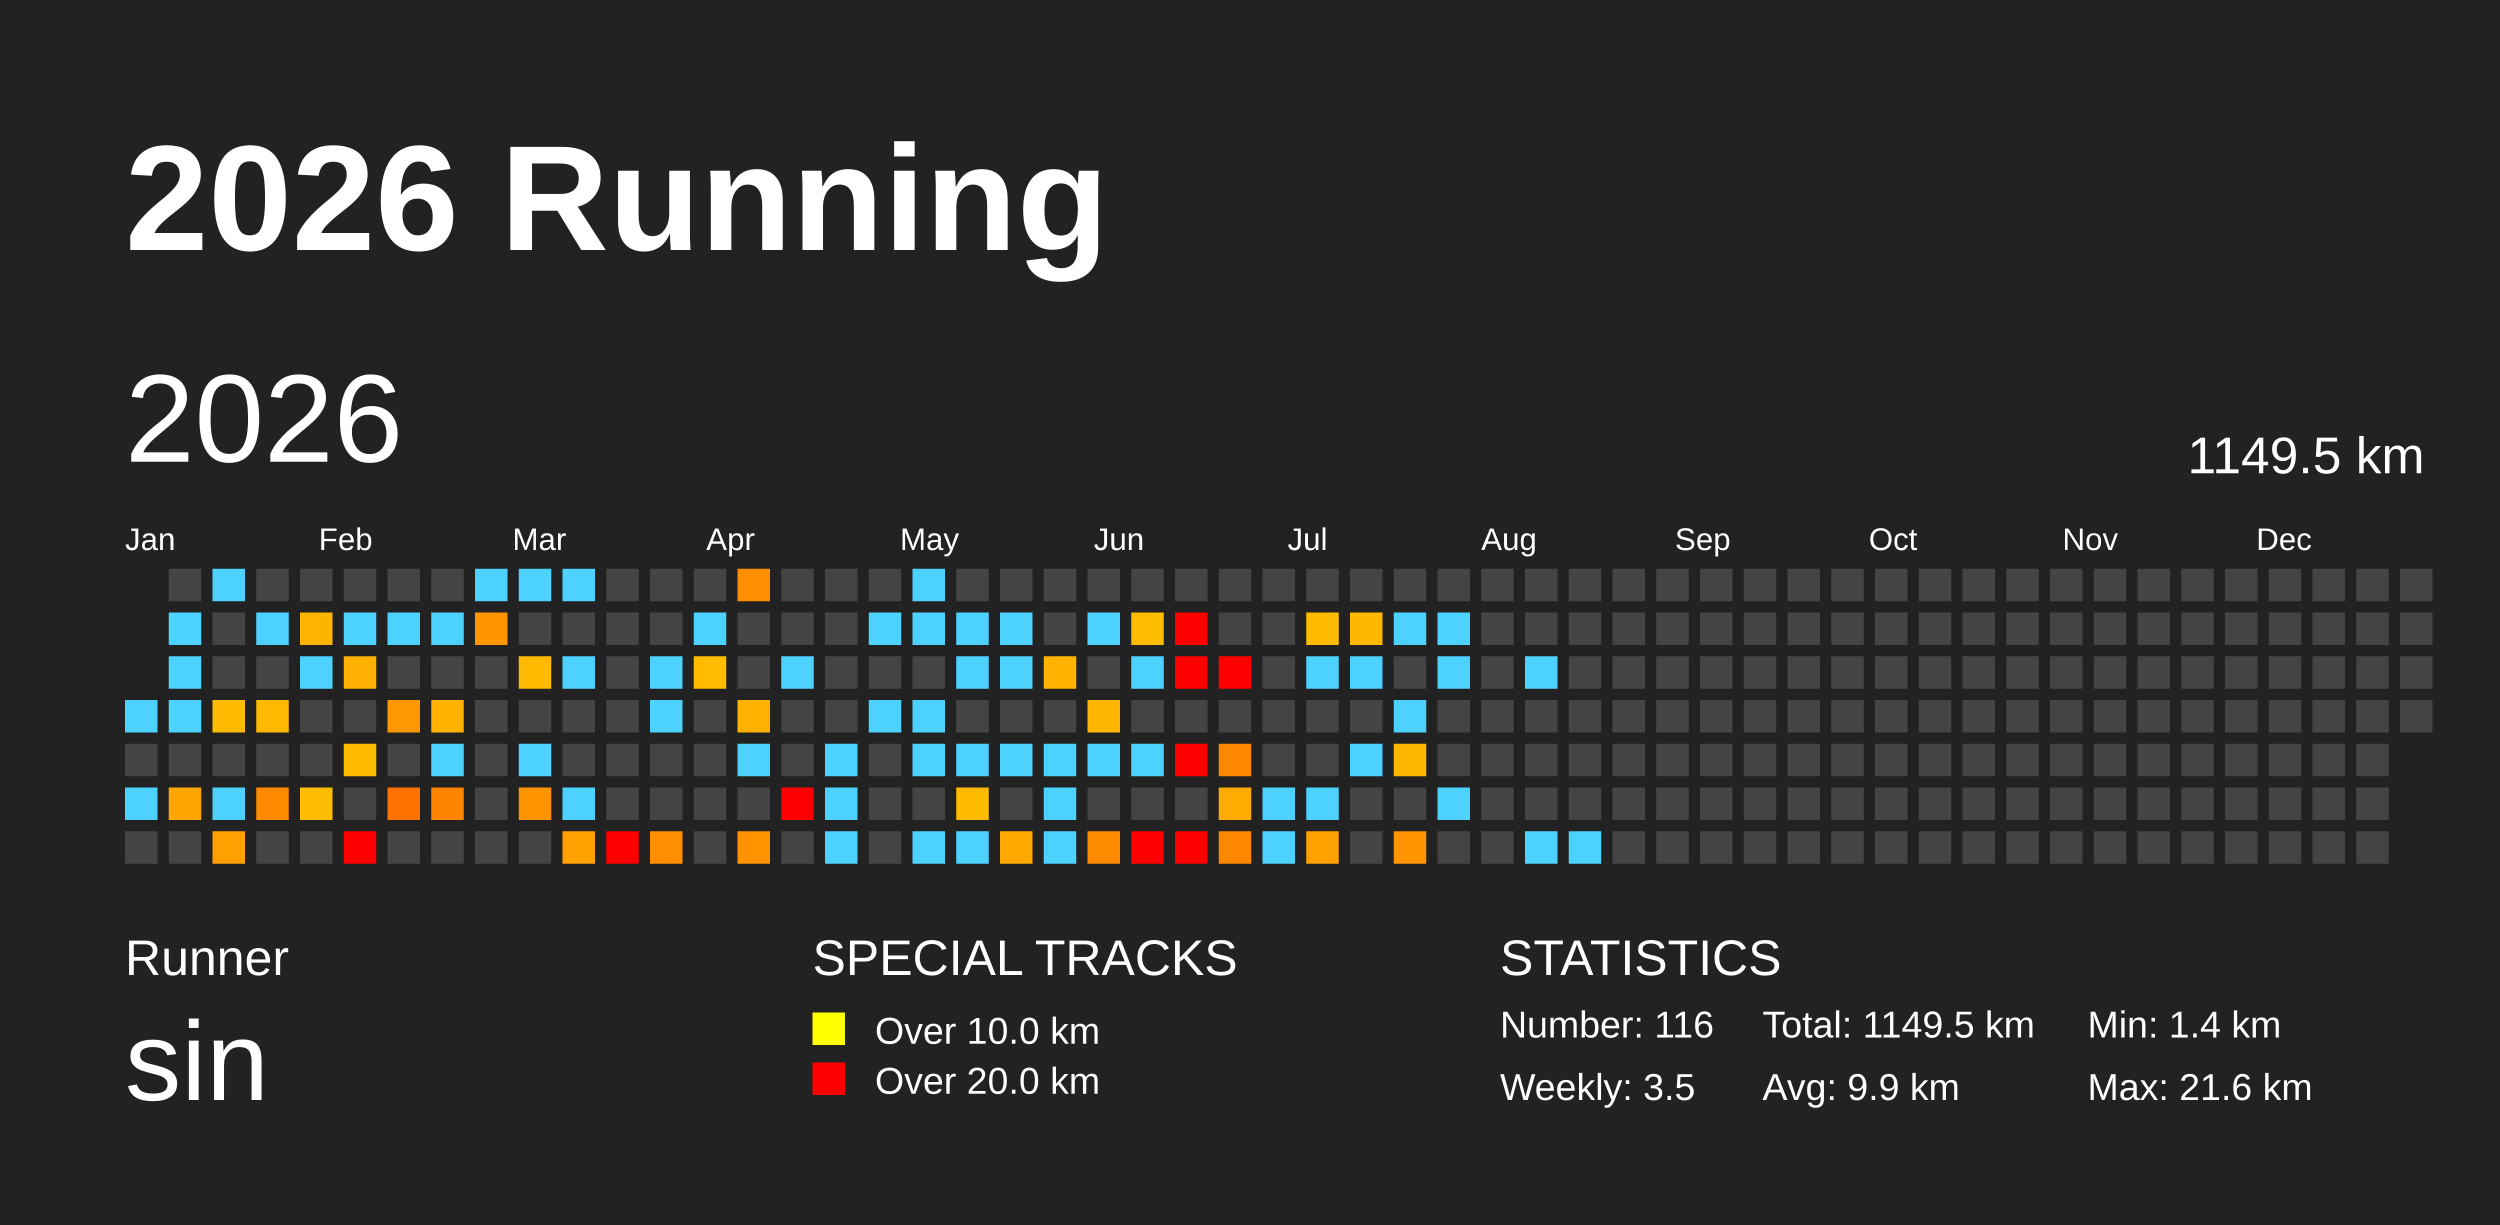
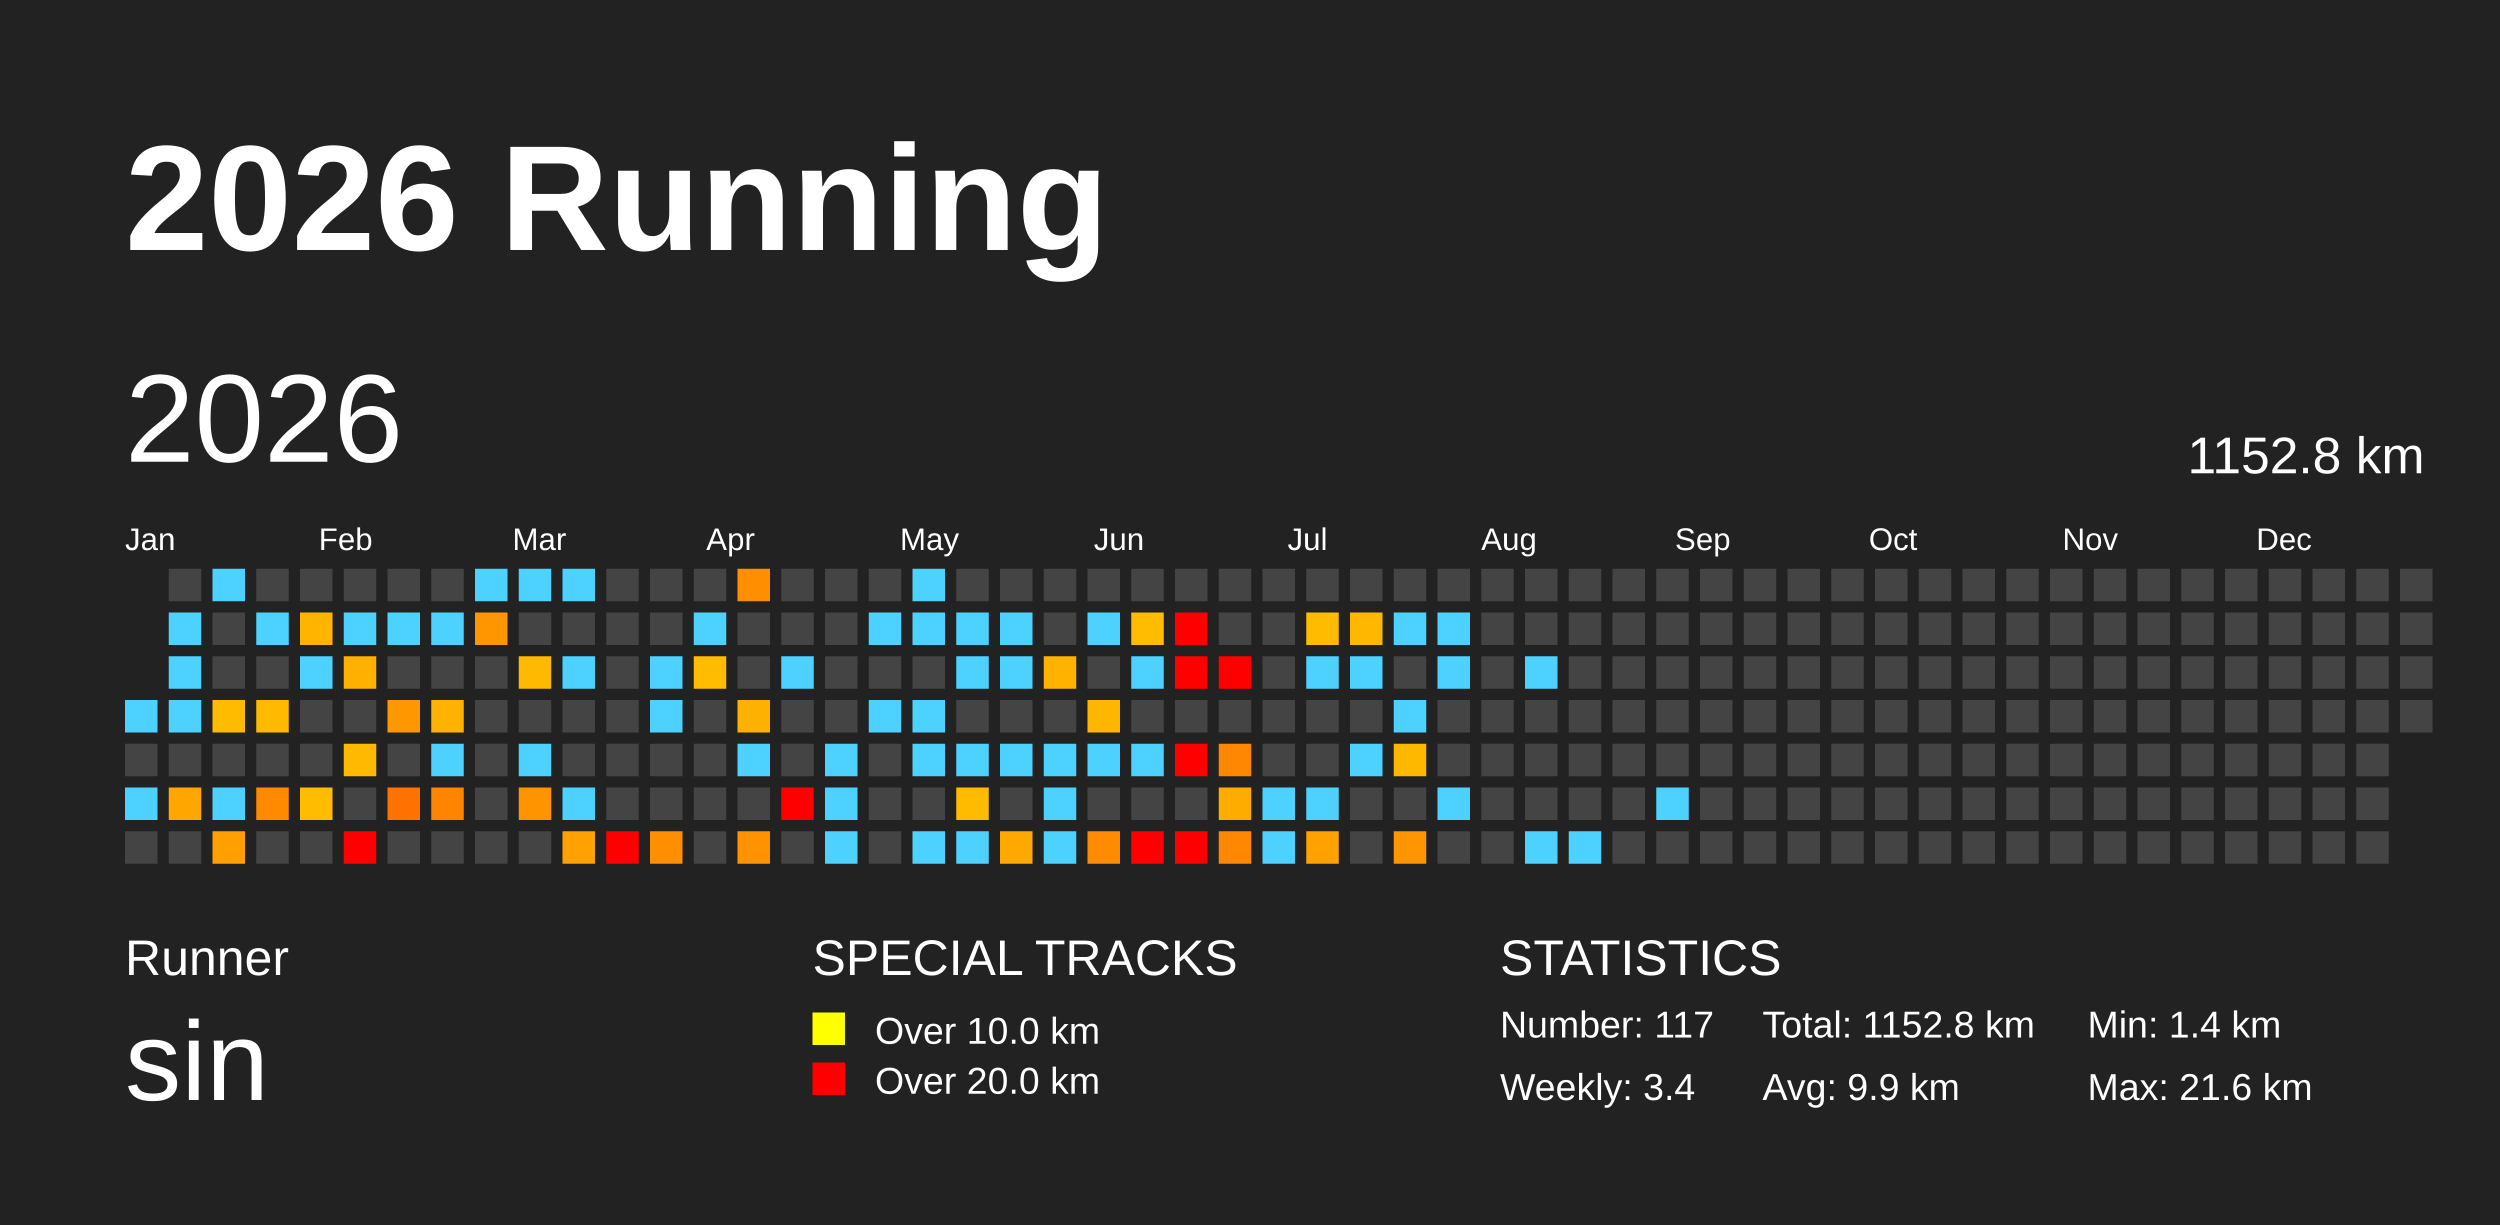
<svg xmlns="http://www.w3.org/2000/svg" baseProfile="full" height="98mm" version="1.1" viewBox="0,0,200,98" width="200mm">
  <defs />
  <rect fill="#222222" height="98" width="200" x="0" y="0" />
  <text fill="#FFFFFF" style="font-size:12px; font-family:Arial; font-weight:bold;" x="10" y="20">2026 Running</text>
  <text fill="#FFFFFF" style="font-size:4px; font-family:Arial" x="10" y="78">Runner</text>
  <text fill="#FFFFFF" style="font-size:9px; font-family:Arial" x="10" y="88">sin</text>
  <text fill="#FFFFFF" style="font-size:4px; font-family:Arial" x="65" y="78">SPECIAL TRACKS</text>
  <rect fill="yellow" height="2.6" width="2.6" x="65" y="81" />
  <text fill="#FFFFFF" style="font-size:3px; font-family:Arial" x="70" y="83.5">Over 10.0 km</text>
  <rect fill="red" height="2.6" width="2.6" x="65" y="85" />
  <text fill="#FFFFFF" style="font-size:3px; font-family:Arial" x="70" y="87.5">Over 20.0 km</text>
  <text fill="#FFFFFF" style="font-size:4px; font-family:Arial" x="120" y="78">STATISTICS</text>
-   <text fill="#FFFFFF" style="font-size:3px; font-family:Arial" x="120" y="83">Number: 116</text>
-   <text fill="#FFFFFF" style="font-size:3px; font-family:Arial" x="120" y="88">Weekly: 3.5</text>
-   <text fill="#FFFFFF" style="font-size:3px; font-family:Arial" x="141" y="83">Total: 1149.5 km</text>
+   <text fill="#FFFFFF" style="font-size:3px; font-family:Arial" x="120" y="83">Number: 117</text>
+   <text fill="#FFFFFF" style="font-size:3px; font-family:Arial" x="120" y="88">Weekly: 3.4</text>
+   <text fill="#FFFFFF" style="font-size:3px; font-family:Arial" x="141" y="83">Total: 1152.8 km</text>
  <text fill="#FFFFFF" style="font-size:3px; font-family:Arial" x="141" y="88">Avg: 9.9 km</text>
  <text fill="#FFFFFF" style="font-size:3px; font-family:Arial" x="167" y="83">Min: 1.4 km</text>
  <text fill="#FFFFFF" style="font-size:3px; font-family:Arial" x="167" y="88">Max: 21.6 km</text>
  <text dominant-baseline="hanging" fill="#FFFFFF" style="font-size:10.0px; font-family:Arial;" x="10" y="30">2026</text>
-   <text dominant-baseline="hanging" fill="#FFFFFF" style="font-size:4.125px; font-family:Arial;" x="175" y="35">1149.5 km</text>
+   <text dominant-baseline="hanging" fill="#FFFFFF" style="font-size:4.125px; font-family:Arial;" x="175" y="35">1152.8 km</text>
  <text fill="#FFFFFF" style="font-size:2.5px; font-family:Arial" x="10.0" y="44">Jan</text>
  <text fill="#FFFFFF" style="font-size:2.5px; font-family:Arial" x="25.5" y="44">Feb</text>
  <text fill="#FFFFFF" style="font-size:2.5px; font-family:Arial" x="41.0" y="44">Mar</text>
  <text fill="#FFFFFF" style="font-size:2.5px; font-family:Arial" x="56.5" y="44">Apr</text>
  <text fill="#FFFFFF" style="font-size:2.5px; font-family:Arial" x="72.0" y="44">May</text>
  <text fill="#FFFFFF" style="font-size:2.5px; font-family:Arial" x="87.5" y="44">Jun</text>
  <text fill="#FFFFFF" style="font-size:2.5px; font-family:Arial" x="103.0" y="44">Jul</text>
  <text fill="#FFFFFF" style="font-size:2.5px; font-family:Arial" x="118.5" y="44">Aug</text>
  <text fill="#FFFFFF" style="font-size:2.5px; font-family:Arial" x="134.0" y="44">Sep</text>
  <text fill="#FFFFFF" style="font-size:2.5px; font-family:Arial" x="149.5" y="44">Oct</text>
  <text fill="#FFFFFF" style="font-size:2.5px; font-family:Arial" x="165.0" y="44">Nov</text>
  <text fill="#FFFFFF" style="font-size:2.5px; font-family:Arial" x="180.5" y="44">Dec</text>
  <rect fill="#4dd2ff" height="2.6" width="2.6" x="10.0" y="56.0" />
  <rect fill="#444444" height="2.6" width="2.6" x="10.0" y="59.5" />
  <rect fill="#4dd2ff" height="2.6" width="2.6" x="10.0" y="63.0" />
  <rect fill="#444444" height="2.6" width="2.6" x="10.0" y="66.5" />
  <rect fill="#444444" height="2.6" width="2.6" x="13.5" y="45.5" />
  <rect fill="#4dd2ff" height="2.6" width="2.6" x="13.5" y="49.0" />
  <rect fill="#4dd2ff" height="2.6" width="2.6" x="13.5" y="52.5" />
  <rect fill="#4dd2ff" height="2.6" width="2.6" x="13.5" y="56.0" />
  <rect fill="#444444" height="2.6" width="2.6" x="13.5" y="59.5" />
  <rect fill="#ffa600" height="2.6" width="2.6" x="13.5" y="63.0" />
  <rect fill="#444444" height="2.6" width="2.6" x="13.5" y="66.5" />
  <rect fill="#4dd2ff" height="2.6" width="2.6" x="17.0" y="45.5" />
  <rect fill="#444444" height="2.6" width="2.6" x="17.0" y="49.0" />
  <rect fill="#444444" height="2.6" width="2.6" x="17.0" y="52.5" />
  <rect fill="#ffbb00" height="2.6" width="2.6" x="17.0" y="56.0" />
  <rect fill="#444444" height="2.6" width="2.6" x="17.0" y="59.5" />
  <rect fill="#4dd2ff" height="2.6" width="2.6" x="17.0" y="63.0" />
  <rect fill="#ff9f00" height="2.6" width="2.6" x="17.0" y="66.5" />
  <rect fill="#444444" height="2.6" width="2.6" x="20.5" y="45.5" />
  <rect fill="#4dd2ff" height="2.6" width="2.6" x="20.5" y="49.0" />
  <rect fill="#444444" height="2.6" width="2.6" x="20.5" y="52.5" />
  <rect fill="#ffba00" height="2.6" width="2.6" x="20.5" y="56.0" />
  <rect fill="#444444" height="2.6" width="2.6" x="20.5" y="59.5" />
  <rect fill="#ff8a00" height="2.6" width="2.6" x="20.5" y="63.0" />
  <rect fill="#444444" height="2.6" width="2.6" x="20.5" y="66.5" />
  <rect fill="#444444" height="2.6" width="2.6" x="24.0" y="45.5" />
  <rect fill="#ffb500" height="2.6" width="2.6" x="24.0" y="49.0" />
  <rect fill="#4dd2ff" height="2.6" width="2.6" x="24.0" y="52.5" />
  <rect fill="#444444" height="2.6" width="2.6" x="24.0" y="56.0" />
  <rect fill="#444444" height="2.6" width="2.6" x="24.0" y="59.5" />
  <rect fill="#ffbc00" height="2.6" width="2.6" x="24.0" y="63.0" />
  <rect fill="#444444" height="2.6" width="2.6" x="24.0" y="66.5" />
  <rect fill="#444444" height="2.6" width="2.6" x="27.5" y="45.5" />
  <rect fill="#4dd2ff" height="2.6" width="2.6" x="27.5" y="49.0" />
  <rect fill="#ffb000" height="2.6" width="2.6" x="27.5" y="52.5" />
  <rect fill="#444444" height="2.6" width="2.6" x="27.5" y="56.0" />
  <rect fill="#ffba00" height="2.6" width="2.6" x="27.5" y="59.5" />
  <rect fill="#444444" height="2.6" width="2.6" x="27.5" y="63.0" />
  <rect fill="red" height="2.6" width="2.6" x="27.5" y="66.5" />
  <rect fill="#444444" height="2.6" width="2.6" x="31.0" y="45.5" />
  <rect fill="#4dd2ff" height="2.6" width="2.6" x="31.0" y="49.0" />
  <rect fill="#444444" height="2.6" width="2.6" x="31.0" y="52.5" />
  <rect fill="#ff9800" height="2.6" width="2.6" x="31.0" y="56.0" />
  <rect fill="#444444" height="2.6" width="2.6" x="31.0" y="59.5" />
  <rect fill="#ff7200" height="2.6" width="2.6" x="31.0" y="63.0" />
  <rect fill="#444444" height="2.6" width="2.6" x="31.0" y="66.5" />
  <rect fill="#444444" height="2.6" width="2.6" x="34.5" y="45.5" />
  <rect fill="#4dd2ff" height="2.6" width="2.6" x="34.5" y="49.0" />
  <rect fill="#444444" height="2.6" width="2.6" x="34.5" y="52.5" />
  <rect fill="#ffb200" height="2.6" width="2.6" x="34.5" y="56.0" />
  <rect fill="#4dd2ff" height="2.6" width="2.6" x="34.5" y="59.5" />
  <rect fill="#ff8400" height="2.6" width="2.6" x="34.5" y="63.0" />
  <rect fill="#444444" height="2.6" width="2.6" x="34.5" y="66.5" />
  <rect fill="#4dd2ff" height="2.6" width="2.6" x="38.0" y="45.5" />
  <rect fill="#ff9600" height="2.6" width="2.6" x="38.0" y="49.0" />
  <rect fill="#444444" height="2.6" width="2.6" x="38.0" y="52.5" />
  <rect fill="#444444" height="2.6" width="2.6" x="38.0" y="56.0" />
  <rect fill="#444444" height="2.6" width="2.6" x="38.0" y="59.5" />
  <rect fill="#444444" height="2.6" width="2.6" x="38.0" y="63.0" />
  <rect fill="#444444" height="2.6" width="2.6" x="38.0" y="66.5" />
  <rect fill="#4dd2ff" height="2.6" width="2.6" x="41.5" y="45.5" />
  <rect fill="#444444" height="2.6" width="2.6" x="41.5" y="49.0" />
  <rect fill="#ffb900" height="2.6" width="2.6" x="41.5" y="52.5" />
  <rect fill="#444444" height="2.6" width="2.6" x="41.5" y="56.0" />
  <rect fill="#4dd2ff" height="2.6" width="2.6" x="41.5" y="59.5" />
  <rect fill="#ff9400" height="2.6" width="2.6" x="41.5" y="63.0" />
  <rect fill="#444444" height="2.6" width="2.6" x="41.5" y="66.5" />
  <rect fill="#4dd2ff" height="2.6" width="2.6" x="45.0" y="45.5" />
  <rect fill="#444444" height="2.6" width="2.6" x="45.0" y="49.0" />
  <rect fill="#4dd2ff" height="2.6" width="2.6" x="45.0" y="52.5" />
  <rect fill="#444444" height="2.6" width="2.6" x="45.0" y="56.0" />
  <rect fill="#444444" height="2.6" width="2.6" x="45.0" y="59.5" />
  <rect fill="#4dd2ff" height="2.6" width="2.6" x="45.0" y="63.0" />
  <rect fill="#ffa100" height="2.6" width="2.6" x="45.0" y="66.5" />
  <rect fill="#444444" height="2.6" width="2.6" x="48.5" y="45.5" />
  <rect fill="#444444" height="2.6" width="2.6" x="48.5" y="49.0" />
  <rect fill="#444444" height="2.6" width="2.6" x="48.5" y="52.5" />
  <rect fill="#444444" height="2.6" width="2.6" x="48.5" y="56.0" />
  <rect fill="#444444" height="2.6" width="2.6" x="48.5" y="59.5" />
  <rect fill="#444444" height="2.6" width="2.6" x="48.5" y="63.0" />
  <rect fill="red" height="2.6" width="2.6" x="48.5" y="66.5" />
  <rect fill="#444444" height="2.6" width="2.6" x="52.0" y="45.5" />
  <rect fill="#444444" height="2.6" width="2.6" x="52.0" y="49.0" />
  <rect fill="#4dd2ff" height="2.6" width="2.6" x="52.0" y="52.5" />
  <rect fill="#4dd2ff" height="2.6" width="2.6" x="52.0" y="56.0" />
  <rect fill="#444444" height="2.6" width="2.6" x="52.0" y="59.5" />
  <rect fill="#444444" height="2.6" width="2.6" x="52.0" y="63.0" />
  <rect fill="#ff8e00" height="2.6" width="2.6" x="52.0" y="66.5" />
  <rect fill="#444444" height="2.6" width="2.6" x="55.5" y="45.5" />
  <rect fill="#4dd2ff" height="2.6" width="2.6" x="55.5" y="49.0" />
  <rect fill="#ffbc00" height="2.6" width="2.6" x="55.5" y="52.5" />
  <rect fill="#444444" height="2.6" width="2.6" x="55.5" y="56.0" />
  <rect fill="#444444" height="2.6" width="2.6" x="55.5" y="59.5" />
  <rect fill="#444444" height="2.6" width="2.6" x="55.5" y="63.0" />
  <rect fill="#444444" height="2.6" width="2.6" x="55.5" y="66.5" />
  <rect fill="#ff8e00" height="2.6" width="2.6" x="59.0" y="45.5" />
  <rect fill="#444444" height="2.6" width="2.6" x="59.0" y="49.0" />
  <rect fill="#444444" height="2.6" width="2.6" x="59.0" y="52.5" />
  <rect fill="#ffb100" height="2.6" width="2.6" x="59.0" y="56.0" />
  <rect fill="#4dd2ff" height="2.6" width="2.6" x="59.0" y="59.5" />
  <rect fill="#444444" height="2.6" width="2.6" x="59.0" y="63.0" />
  <rect fill="#ff9200" height="2.6" width="2.6" x="59.0" y="66.5" />
  <rect fill="#444444" height="2.6" width="2.6" x="62.5" y="45.5" />
  <rect fill="#444444" height="2.6" width="2.6" x="62.5" y="49.0" />
  <rect fill="#4dd2ff" height="2.6" width="2.6" x="62.5" y="52.5" />
  <rect fill="#444444" height="2.6" width="2.6" x="62.5" y="56.0" />
  <rect fill="#444444" height="2.6" width="2.6" x="62.5" y="59.5" />
  <rect fill="red" height="2.6" width="2.6" x="62.5" y="63.0" />
  <rect fill="#444444" height="2.6" width="2.6" x="62.5" y="66.5" />
  <rect fill="#444444" height="2.6" width="2.6" x="66.0" y="45.5" />
  <rect fill="#444444" height="2.6" width="2.6" x="66.0" y="49.0" />
  <rect fill="#444444" height="2.6" width="2.6" x="66.0" y="52.5" />
  <rect fill="#444444" height="2.6" width="2.6" x="66.0" y="56.0" />
  <rect fill="#4dd2ff" height="2.6" width="2.6" x="66.0" y="59.5" />
  <rect fill="#4dd2ff" height="2.6" width="2.6" x="66.0" y="63.0" />
  <rect fill="#4dd2ff" height="2.6" width="2.6" x="66.0" y="66.5" />
  <rect fill="#444444" height="2.6" width="2.6" x="69.5" y="45.5" />
  <rect fill="#4dd2ff" height="2.6" width="2.6" x="69.5" y="49.0" />
  <rect fill="#444444" height="2.6" width="2.6" x="69.5" y="52.5" />
  <rect fill="#4dd2ff" height="2.6" width="2.6" x="69.5" y="56.0" />
  <rect fill="#444444" height="2.6" width="2.6" x="69.5" y="59.5" />
  <rect fill="#444444" height="2.6" width="2.6" x="69.5" y="63.0" />
  <rect fill="#444444" height="2.6" width="2.6" x="69.5" y="66.5" />
  <rect fill="#4dd2ff" height="2.6" width="2.6" x="73.0" y="45.5" />
  <rect fill="#4dd2ff" height="2.6" width="2.6" x="73.0" y="49.0" />
  <rect fill="#444444" height="2.6" width="2.6" x="73.0" y="52.5" />
  <rect fill="#4dd2ff" height="2.6" width="2.6" x="73.0" y="56.0" />
  <rect fill="#4dd2ff" height="2.6" width="2.6" x="73.0" y="59.5" />
  <rect fill="#444444" height="2.6" width="2.6" x="73.0" y="63.0" />
  <rect fill="#4dd2ff" height="2.6" width="2.6" x="73.0" y="66.5" />
  <rect fill="#444444" height="2.6" width="2.6" x="76.5" y="45.5" />
  <rect fill="#4dd2ff" height="2.6" width="2.6" x="76.5" y="49.0" />
  <rect fill="#4dd2ff" height="2.6" width="2.6" x="76.5" y="52.5" />
  <rect fill="#444444" height="2.6" width="2.6" x="76.5" y="56.0" />
  <rect fill="#4dd2ff" height="2.6" width="2.6" x="76.5" y="59.5" />
  <rect fill="#ffbb00" height="2.6" width="2.6" x="76.5" y="63.0" />
  <rect fill="#4dd2ff" height="2.6" width="2.6" x="76.5" y="66.5" />
  <rect fill="#444444" height="2.6" width="2.6" x="80.0" y="45.5" />
  <rect fill="#4dd2ff" height="2.6" width="2.6" x="80.0" y="49.0" />
  <rect fill="#4dd2ff" height="2.6" width="2.6" x="80.0" y="52.5" />
  <rect fill="#444444" height="2.6" width="2.6" x="80.0" y="56.0" />
  <rect fill="#4dd2ff" height="2.6" width="2.6" x="80.0" y="59.5" />
  <rect fill="#444444" height="2.6" width="2.6" x="80.0" y="63.0" />
  <rect fill="#ffa900" height="2.6" width="2.6" x="80.0" y="66.5" />
  <rect fill="#444444" height="2.6" width="2.6" x="83.5" y="45.5" />
  <rect fill="#444444" height="2.6" width="2.6" x="83.5" y="49.0" />
  <rect fill="#ffb300" height="2.6" width="2.6" x="83.5" y="52.5" />
  <rect fill="#444444" height="2.6" width="2.6" x="83.5" y="56.0" />
  <rect fill="#4dd2ff" height="2.6" width="2.6" x="83.5" y="59.5" />
  <rect fill="#4dd2ff" height="2.6" width="2.6" x="83.5" y="63.0" />
  <rect fill="#4dd2ff" height="2.6" width="2.6" x="83.5" y="66.5" />
  <rect fill="#444444" height="2.6" width="2.6" x="87.0" y="45.5" />
  <rect fill="#4dd2ff" height="2.6" width="2.6" x="87.0" y="49.0" />
  <rect fill="#444444" height="2.6" width="2.6" x="87.0" y="52.5" />
  <rect fill="#ffb600" height="2.6" width="2.6" x="87.0" y="56.0" />
  <rect fill="#4dd2ff" height="2.6" width="2.6" x="87.0" y="59.5" />
  <rect fill="#444444" height="2.6" width="2.6" x="87.0" y="63.0" />
  <rect fill="#ff8b00" height="2.6" width="2.6" x="87.0" y="66.5" />
  <rect fill="#444444" height="2.6" width="2.6" x="90.5" y="45.5" />
  <rect fill="#ffbc00" height="2.6" width="2.6" x="90.5" y="49.0" />
  <rect fill="#4dd2ff" height="2.6" width="2.6" x="90.5" y="52.5" />
  <rect fill="#444444" height="2.6" width="2.6" x="90.5" y="56.0" />
  <rect fill="#4dd2ff" height="2.6" width="2.6" x="90.5" y="59.5" />
  <rect fill="#444444" height="2.6" width="2.6" x="90.5" y="63.0" />
  <rect fill="red" height="2.6" width="2.6" x="90.5" y="66.5" />
  <rect fill="#444444" height="2.6" width="2.6" x="94.0" y="45.5" />
  <rect fill="red" height="2.6" width="2.6" x="94.0" y="49.0" />
  <rect fill="red" height="2.6" width="2.6" x="94.0" y="52.5" />
  <rect fill="#444444" height="2.6" width="2.6" x="94.0" y="56.0" />
  <rect fill="red" height="2.6" width="2.6" x="94.0" y="59.5" />
  <rect fill="#444444" height="2.6" width="2.6" x="94.0" y="63.0" />
  <rect fill="red" height="2.6" width="2.6" x="94.0" y="66.5" />
  <rect fill="#444444" height="2.6" width="2.6" x="97.5" y="45.5" />
  <rect fill="#444444" height="2.6" width="2.6" x="97.5" y="49.0" />
  <rect fill="red" height="2.6" width="2.6" x="97.5" y="52.5" />
  <rect fill="#444444" height="2.6" width="2.6" x="97.5" y="56.0" />
  <rect fill="#ff8800" height="2.6" width="2.6" x="97.5" y="59.5" />
  <rect fill="#ffac00" height="2.6" width="2.6" x="97.5" y="63.0" />
  <rect fill="#ff8800" height="2.6" width="2.6" x="97.5" y="66.5" />
  <rect fill="#444444" height="2.6" width="2.6" x="101.0" y="45.5" />
  <rect fill="#444444" height="2.6" width="2.6" x="101.0" y="49.0" />
  <rect fill="#444444" height="2.6" width="2.6" x="101.0" y="52.5" />
  <rect fill="#444444" height="2.6" width="2.6" x="101.0" y="56.0" />
  <rect fill="#444444" height="2.6" width="2.6" x="101.0" y="59.5" />
  <rect fill="#4dd2ff" height="2.6" width="2.6" x="101.0" y="63.0" />
  <rect fill="#4dd2ff" height="2.6" width="2.6" x="101.0" y="66.5" />
  <rect fill="#444444" height="2.6" width="2.6" x="104.5" y="45.5" />
  <rect fill="#ffbb00" height="2.6" width="2.6" x="104.5" y="49.0" />
  <rect fill="#4dd2ff" height="2.6" width="2.6" x="104.5" y="52.5" />
  <rect fill="#444444" height="2.6" width="2.6" x="104.5" y="56.0" />
  <rect fill="#444444" height="2.6" width="2.6" x="104.5" y="59.5" />
  <rect fill="#4dd2ff" height="2.6" width="2.6" x="104.5" y="63.0" />
  <rect fill="#ffa200" height="2.6" width="2.6" x="104.5" y="66.5" />
  <rect fill="#444444" height="2.6" width="2.6" x="108.0" y="45.5" />
  <rect fill="#ffb700" height="2.6" width="2.6" x="108.0" y="49.0" />
  <rect fill="#4dd2ff" height="2.6" width="2.6" x="108.0" y="52.5" />
  <rect fill="#444444" height="2.6" width="2.6" x="108.0" y="56.0" />
  <rect fill="#4dd2ff" height="2.6" width="2.6" x="108.0" y="59.5" />
  <rect fill="#444444" height="2.6" width="2.6" x="108.0" y="63.0" />
  <rect fill="#444444" height="2.6" width="2.6" x="108.0" y="66.5" />
  <rect fill="#444444" height="2.6" width="2.6" x="111.5" y="45.5" />
  <rect fill="#4dd2ff" height="2.6" width="2.6" x="111.5" y="49.0" />
  <rect fill="#444444" height="2.6" width="2.6" x="111.5" y="52.5" />
  <rect fill="#4dd2ff" height="2.6" width="2.6" x="111.5" y="56.0" />
  <rect fill="#ffb800" height="2.6" width="2.6" x="111.5" y="59.5" />
  <rect fill="#444444" height="2.6" width="2.6" x="111.5" y="63.0" />
  <rect fill="#ff9500" height="2.6" width="2.6" x="111.5" y="66.5" />
  <rect fill="#444444" height="2.6" width="2.6" x="115.0" y="45.5" />
  <rect fill="#4dd2ff" height="2.6" width="2.6" x="115.0" y="49.0" />
  <rect fill="#4dd2ff" height="2.6" width="2.6" x="115.0" y="52.5" />
  <rect fill="#444444" height="2.6" width="2.6" x="115.0" y="56.0" />
  <rect fill="#444444" height="2.6" width="2.6" x="115.0" y="59.5" />
  <rect fill="#4dd2ff" height="2.6" width="2.6" x="115.0" y="63.0" />
  <rect fill="#444444" height="2.6" width="2.6" x="115.0" y="66.5" />
  <rect fill="#444444" height="2.6" width="2.6" x="118.5" y="45.5" />
  <rect fill="#444444" height="2.6" width="2.6" x="118.5" y="49.0" />
  <rect fill="#444444" height="2.6" width="2.6" x="118.5" y="52.5" />
  <rect fill="#444444" height="2.6" width="2.6" x="118.5" y="56.0" />
  <rect fill="#444444" height="2.6" width="2.6" x="118.5" y="59.5" />
  <rect fill="#444444" height="2.6" width="2.6" x="118.5" y="63.0" />
  <rect fill="#444444" height="2.6" width="2.6" x="118.5" y="66.5" />
  <rect fill="#444444" height="2.6" width="2.6" x="122.0" y="45.5" />
  <rect fill="#444444" height="2.6" width="2.6" x="122.0" y="49.0" />
  <rect fill="#4dd2ff" height="2.6" width="2.6" x="122.0" y="52.5" />
  <rect fill="#444444" height="2.6" width="2.6" x="122.0" y="56.0" />
  <rect fill="#444444" height="2.6" width="2.6" x="122.0" y="59.5" />
  <rect fill="#444444" height="2.6" width="2.6" x="122.0" y="63.0" />
  <rect fill="#4dd2ff" height="2.6" width="2.6" x="122.0" y="66.5" />
  <rect fill="#444444" height="2.6" width="2.6" x="125.5" y="45.5" />
  <rect fill="#444444" height="2.6" width="2.6" x="125.5" y="49.0" />
  <rect fill="#444444" height="2.6" width="2.6" x="125.5" y="52.5" />
  <rect fill="#444444" height="2.6" width="2.6" x="125.5" y="56.0" />
  <rect fill="#444444" height="2.6" width="2.6" x="125.5" y="59.5" />
  <rect fill="#444444" height="2.6" width="2.6" x="125.5" y="63.0" />
  <rect fill="#4dd2ff" height="2.6" width="2.6" x="125.5" y="66.5" />
  <rect fill="#444444" height="2.6" width="2.6" x="129.0" y="45.5" />
  <rect fill="#444444" height="2.6" width="2.6" x="129.0" y="49.0" />
  <rect fill="#444444" height="2.6" width="2.6" x="129.0" y="52.5" />
  <rect fill="#444444" height="2.6" width="2.6" x="129.0" y="56.0" />
  <rect fill="#444444" height="2.6" width="2.6" x="129.0" y="59.5" />
  <rect fill="#444444" height="2.6" width="2.6" x="129.0" y="63.0" />
  <rect fill="#444444" height="2.6" width="2.6" x="129.0" y="66.5" />
  <rect fill="#444444" height="2.6" width="2.6" x="132.5" y="45.5" />
  <rect fill="#444444" height="2.6" width="2.6" x="132.5" y="49.0" />
  <rect fill="#444444" height="2.6" width="2.6" x="132.5" y="52.5" />
  <rect fill="#444444" height="2.6" width="2.6" x="132.5" y="56.0" />
  <rect fill="#444444" height="2.6" width="2.6" x="132.5" y="59.5" />
-   <rect fill="#444444" height="2.6" width="2.6" x="132.5" y="63.0" />
+   <rect fill="#4dd2ff" height="2.6" width="2.6" x="132.5" y="63.0" />
  <rect fill="#444444" height="2.6" width="2.6" x="132.5" y="66.5" />
  <rect fill="#444444" height="2.6" width="2.6" x="136.0" y="45.5" />
  <rect fill="#444444" height="2.6" width="2.6" x="136.0" y="49.0" />
  <rect fill="#444444" height="2.6" width="2.6" x="136.0" y="52.5" />
  <rect fill="#444444" height="2.6" width="2.6" x="136.0" y="56.0" />
  <rect fill="#444444" height="2.6" width="2.6" x="136.0" y="59.5" />
  <rect fill="#444444" height="2.6" width="2.6" x="136.0" y="63.0" />
  <rect fill="#444444" height="2.6" width="2.6" x="136.0" y="66.5" />
  <rect fill="#444444" height="2.6" width="2.6" x="139.5" y="45.5" />
  <rect fill="#444444" height="2.6" width="2.6" x="139.5" y="49.0" />
  <rect fill="#444444" height="2.6" width="2.6" x="139.5" y="52.5" />
  <rect fill="#444444" height="2.6" width="2.6" x="139.5" y="56.0" />
  <rect fill="#444444" height="2.6" width="2.6" x="139.5" y="59.5" />
  <rect fill="#444444" height="2.6" width="2.6" x="139.5" y="63.0" />
  <rect fill="#444444" height="2.6" width="2.6" x="139.5" y="66.5" />
  <rect fill="#444444" height="2.6" width="2.6" x="143.0" y="45.5" />
  <rect fill="#444444" height="2.6" width="2.6" x="143.0" y="49.0" />
  <rect fill="#444444" height="2.6" width="2.6" x="143.0" y="52.5" />
  <rect fill="#444444" height="2.6" width="2.6" x="143.0" y="56.0" />
  <rect fill="#444444" height="2.6" width="2.6" x="143.0" y="59.5" />
  <rect fill="#444444" height="2.6" width="2.6" x="143.0" y="63.0" />
  <rect fill="#444444" height="2.6" width="2.6" x="143.0" y="66.5" />
  <rect fill="#444444" height="2.6" width="2.6" x="146.5" y="45.5" />
  <rect fill="#444444" height="2.6" width="2.6" x="146.5" y="49.0" />
  <rect fill="#444444" height="2.6" width="2.6" x="146.5" y="52.5" />
  <rect fill="#444444" height="2.6" width="2.6" x="146.5" y="56.0" />
  <rect fill="#444444" height="2.6" width="2.6" x="146.5" y="59.5" />
  <rect fill="#444444" height="2.6" width="2.6" x="146.5" y="63.0" />
  <rect fill="#444444" height="2.6" width="2.6" x="146.5" y="66.5" />
  <rect fill="#444444" height="2.6" width="2.6" x="150.0" y="45.5" />
  <rect fill="#444444" height="2.6" width="2.6" x="150.0" y="49.0" />
  <rect fill="#444444" height="2.6" width="2.6" x="150.0" y="52.5" />
  <rect fill="#444444" height="2.6" width="2.6" x="150.0" y="56.0" />
  <rect fill="#444444" height="2.6" width="2.6" x="150.0" y="59.5" />
  <rect fill="#444444" height="2.6" width="2.6" x="150.0" y="63.0" />
  <rect fill="#444444" height="2.6" width="2.6" x="150.0" y="66.5" />
  <rect fill="#444444" height="2.6" width="2.6" x="153.5" y="45.5" />
  <rect fill="#444444" height="2.6" width="2.6" x="153.5" y="49.0" />
  <rect fill="#444444" height="2.6" width="2.6" x="153.5" y="52.5" />
  <rect fill="#444444" height="2.6" width="2.6" x="153.5" y="56.0" />
  <rect fill="#444444" height="2.6" width="2.6" x="153.5" y="59.5" />
  <rect fill="#444444" height="2.6" width="2.6" x="153.5" y="63.0" />
  <rect fill="#444444" height="2.6" width="2.6" x="153.5" y="66.5" />
  <rect fill="#444444" height="2.6" width="2.6" x="157.0" y="45.5" />
  <rect fill="#444444" height="2.6" width="2.6" x="157.0" y="49.0" />
  <rect fill="#444444" height="2.6" width="2.6" x="157.0" y="52.5" />
  <rect fill="#444444" height="2.6" width="2.6" x="157.0" y="56.0" />
  <rect fill="#444444" height="2.6" width="2.6" x="157.0" y="59.5" />
  <rect fill="#444444" height="2.6" width="2.6" x="157.0" y="63.0" />
  <rect fill="#444444" height="2.6" width="2.6" x="157.0" y="66.5" />
  <rect fill="#444444" height="2.6" width="2.6" x="160.5" y="45.5" />
  <rect fill="#444444" height="2.6" width="2.6" x="160.5" y="49.0" />
  <rect fill="#444444" height="2.6" width="2.6" x="160.5" y="52.5" />
  <rect fill="#444444" height="2.6" width="2.6" x="160.5" y="56.0" />
  <rect fill="#444444" height="2.6" width="2.6" x="160.5" y="59.5" />
  <rect fill="#444444" height="2.6" width="2.6" x="160.5" y="63.0" />
  <rect fill="#444444" height="2.6" width="2.6" x="160.5" y="66.5" />
  <rect fill="#444444" height="2.6" width="2.6" x="164.0" y="45.5" />
  <rect fill="#444444" height="2.6" width="2.6" x="164.0" y="49.0" />
  <rect fill="#444444" height="2.6" width="2.6" x="164.0" y="52.5" />
  <rect fill="#444444" height="2.6" width="2.6" x="164.0" y="56.0" />
  <rect fill="#444444" height="2.6" width="2.6" x="164.0" y="59.5" />
  <rect fill="#444444" height="2.6" width="2.6" x="164.0" y="63.0" />
  <rect fill="#444444" height="2.6" width="2.6" x="164.0" y="66.5" />
  <rect fill="#444444" height="2.6" width="2.6" x="167.5" y="45.5" />
  <rect fill="#444444" height="2.6" width="2.6" x="167.5" y="49.0" />
  <rect fill="#444444" height="2.6" width="2.6" x="167.5" y="52.5" />
  <rect fill="#444444" height="2.6" width="2.6" x="167.5" y="56.0" />
  <rect fill="#444444" height="2.6" width="2.6" x="167.5" y="59.5" />
  <rect fill="#444444" height="2.6" width="2.6" x="167.5" y="63.0" />
  <rect fill="#444444" height="2.6" width="2.6" x="167.5" y="66.5" />
  <rect fill="#444444" height="2.6" width="2.6" x="171.0" y="45.5" />
  <rect fill="#444444" height="2.6" width="2.6" x="171.0" y="49.0" />
  <rect fill="#444444" height="2.6" width="2.6" x="171.0" y="52.5" />
  <rect fill="#444444" height="2.6" width="2.6" x="171.0" y="56.0" />
  <rect fill="#444444" height="2.6" width="2.6" x="171.0" y="59.5" />
  <rect fill="#444444" height="2.6" width="2.6" x="171.0" y="63.0" />
  <rect fill="#444444" height="2.6" width="2.6" x="171.0" y="66.5" />
  <rect fill="#444444" height="2.6" width="2.6" x="174.5" y="45.5" />
  <rect fill="#444444" height="2.6" width="2.6" x="174.5" y="49.0" />
  <rect fill="#444444" height="2.6" width="2.6" x="174.5" y="52.5" />
  <rect fill="#444444" height="2.6" width="2.6" x="174.5" y="56.0" />
  <rect fill="#444444" height="2.6" width="2.6" x="174.5" y="59.5" />
  <rect fill="#444444" height="2.6" width="2.6" x="174.5" y="63.0" />
  <rect fill="#444444" height="2.6" width="2.6" x="174.5" y="66.5" />
  <rect fill="#444444" height="2.6" width="2.6" x="178.0" y="45.5" />
  <rect fill="#444444" height="2.6" width="2.6" x="178.0" y="49.0" />
  <rect fill="#444444" height="2.6" width="2.6" x="178.0" y="52.5" />
  <rect fill="#444444" height="2.6" width="2.6" x="178.0" y="56.0" />
  <rect fill="#444444" height="2.6" width="2.6" x="178.0" y="59.5" />
  <rect fill="#444444" height="2.6" width="2.6" x="178.0" y="63.0" />
  <rect fill="#444444" height="2.6" width="2.6" x="178.0" y="66.5" />
  <rect fill="#444444" height="2.6" width="2.6" x="181.5" y="45.5" />
  <rect fill="#444444" height="2.6" width="2.6" x="181.5" y="49.0" />
  <rect fill="#444444" height="2.6" width="2.6" x="181.5" y="52.5" />
  <rect fill="#444444" height="2.6" width="2.6" x="181.5" y="56.0" />
  <rect fill="#444444" height="2.6" width="2.6" x="181.5" y="59.5" />
  <rect fill="#444444" height="2.6" width="2.6" x="181.5" y="63.0" />
  <rect fill="#444444" height="2.6" width="2.6" x="181.5" y="66.5" />
  <rect fill="#444444" height="2.6" width="2.6" x="185.0" y="45.5" />
  <rect fill="#444444" height="2.6" width="2.6" x="185.0" y="49.0" />
  <rect fill="#444444" height="2.6" width="2.6" x="185.0" y="52.5" />
  <rect fill="#444444" height="2.6" width="2.6" x="185.0" y="56.0" />
  <rect fill="#444444" height="2.6" width="2.6" x="185.0" y="59.5" />
  <rect fill="#444444" height="2.6" width="2.6" x="185.0" y="63.0" />
  <rect fill="#444444" height="2.6" width="2.6" x="185.0" y="66.5" />
  <rect fill="#444444" height="2.6" width="2.6" x="188.5" y="45.5" />
  <rect fill="#444444" height="2.6" width="2.6" x="188.5" y="49.0" />
  <rect fill="#444444" height="2.6" width="2.6" x="188.5" y="52.5" />
  <rect fill="#444444" height="2.6" width="2.6" x="188.5" y="56.0" />
  <rect fill="#444444" height="2.6" width="2.6" x="188.5" y="59.5" />
  <rect fill="#444444" height="2.6" width="2.6" x="188.5" y="63.0" />
  <rect fill="#444444" height="2.6" width="2.6" x="188.5" y="66.5" />
  <rect fill="#444444" height="2.6" width="2.6" x="192.0" y="45.5" />
  <rect fill="#444444" height="2.6" width="2.6" x="192.0" y="49.0" />
  <rect fill="#444444" height="2.6" width="2.6" x="192.0" y="52.5" />
  <rect fill="#444444" height="2.6" width="2.6" x="192.0" y="56.0" />
</svg>
